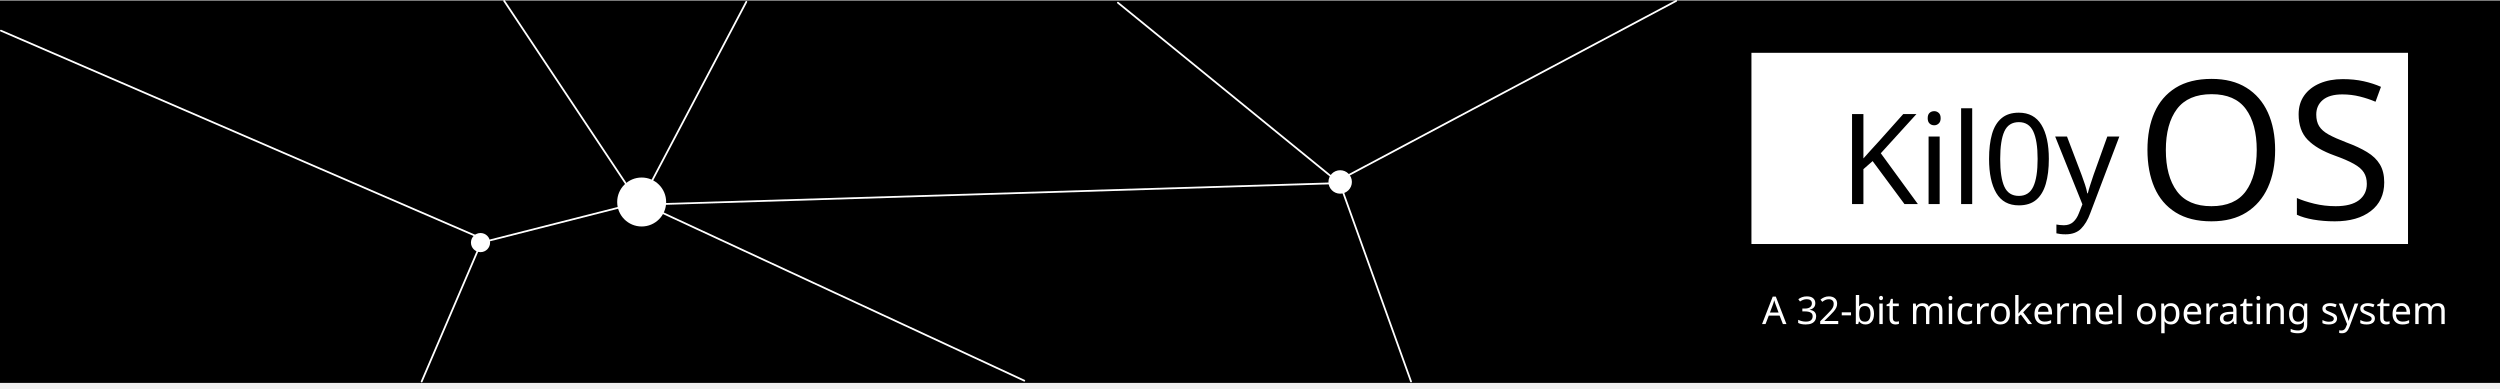
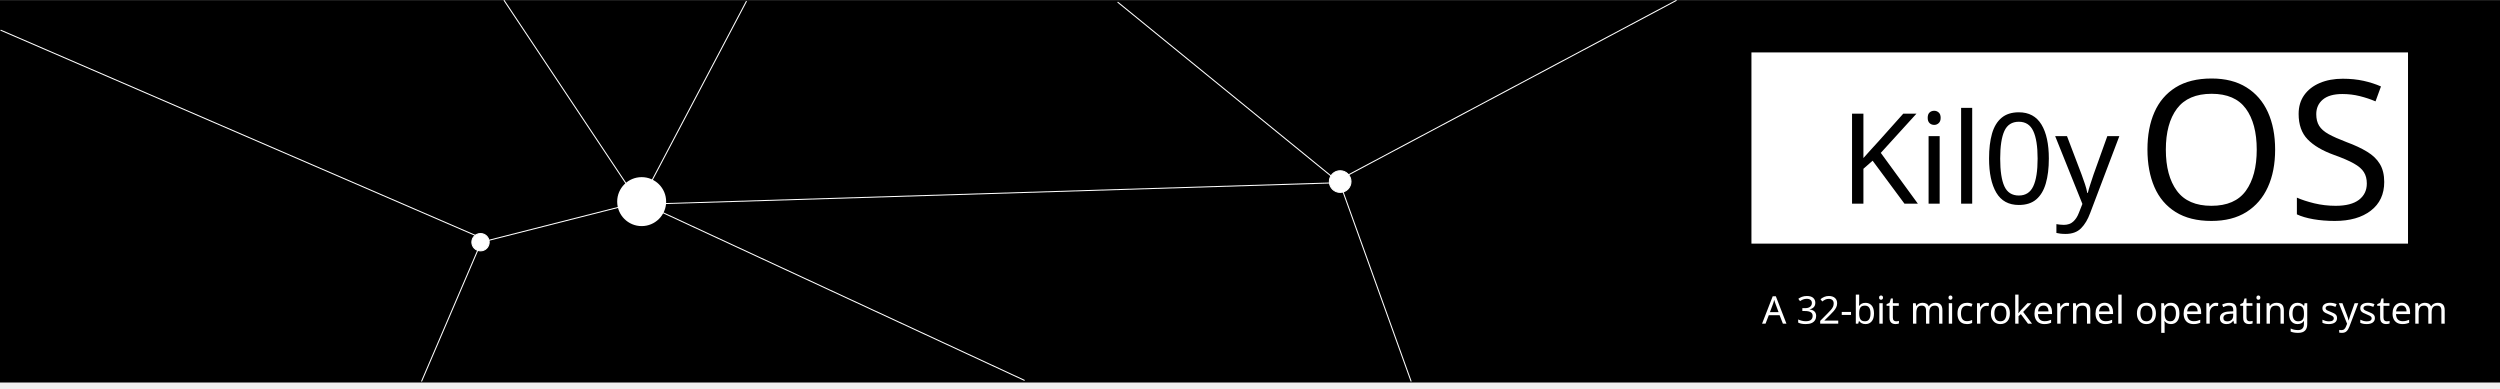
- <svg xmlns="http://www.w3.org/2000/svg" version="1.1" width="693" height="107.809" viewBox="0,0,693,107.809">
-   <g transform="translate(56.54982,-124.0044)">
+ <svg xmlns="http://www.w3.org/2000/svg" version="1.1" width="1209.23" height="187.932" viewBox="0,0,1209.23,187.932">
+   <g transform="translate(611.0045,-78.13055)">
    <g data-paper-data="{&quot;isPaintingLayer&quot;:true}" fill-rule="nonzero" stroke-linejoin="miter" stroke-miterlimit="10" stroke-dasharray="" stroke-dashoffset="0" style="mix-blend-mode: normal">
-       <path d="M-56.55,230.143v-106h693v106z" fill="#000000" stroke="none" stroke-width="0" stroke-linecap="butt" />
-       <path d="M428.95,191.643v-53h182v53z" fill="#ffffff" stroke="none" stroke-width="0" stroke-linecap="butt" />
-       <text transform="translate(453.4502,180.575) scale(0.87363,0.87363)" font-size="40" xml:space="preserve" fill="#000000" fill-rule="nonzero" stroke="none" stroke-width="1" stroke-linecap="butt" stroke-linejoin="miter" stroke-miterlimit="10" stroke-dasharray="" stroke-dashoffset="0" font-family="Sans Serif" font-weight="normal" text-anchor="start" style="mix-blend-mode: normal">
+       <path d="M-611.004,263.147v-184.962h1209.23v184.962z" fill="#000000" stroke="none" stroke-width="0" stroke-linecap="butt" />
+       <path d="M236.154,195.968v-92.481h317.575v92.481z" fill="#ffffff" stroke="none" stroke-width="0" stroke-linecap="butt" />
+       <text transform="translate(278.9048,176.6555) scale(1.52441,1.52441)" font-size="40" xml:space="preserve" fill="#000000" fill-rule="nonzero" stroke="none" stroke-width="1" stroke-linecap="butt" stroke-linejoin="miter" stroke-miterlimit="10" stroke-dasharray="" stroke-dashoffset="0" font-family="Sans Serif" font-weight="normal" text-anchor="start" style="mix-blend-mode: normal">
        <tspan x="0" dy="0">Kil0y</tspan>
        <tspan x="0" dy="46.15px"> </tspan>
      </text>
-       <text transform="translate(535.4502,184.8107) scale(1.3427,1.3427)" font-size="40" xml:space="preserve" fill="#000000" fill-rule="nonzero" stroke="none" stroke-width="1" stroke-linecap="butt" stroke-linejoin="miter" stroke-miterlimit="10" stroke-dasharray="" stroke-dashoffset="0" font-family="Sans Serif" font-weight="normal" text-anchor="start" style="mix-blend-mode: normal">
+       <text transform="translate(421.9882,184.0464) scale(2.3429,2.3429)" font-size="40" xml:space="preserve" fill="#000000" fill-rule="nonzero" stroke="none" stroke-width="1" stroke-linecap="butt" stroke-linejoin="miter" stroke-miterlimit="10" stroke-dasharray="" stroke-dashoffset="0" font-family="Sans Serif" font-weight="normal" text-anchor="start" style="mix-blend-mode: normal">
        <tspan x="0" dy="0">OS</tspan>
      </text>
-       <text transform="translate(431.8893,213.8379) scale(0.26521,0.26521)" font-size="40" xml:space="preserve" fill="#ffffff" fill-rule="nonzero" stroke="none" stroke-width="1" stroke-linecap="butt" stroke-linejoin="miter" stroke-miterlimit="10" stroke-dasharray="" stroke-dashoffset="0" font-family="Sans Serif" font-weight="normal" text-anchor="start" style="mix-blend-mode: normal">
+       <text transform="translate(241.2828,234.6965) scale(0.46277,0.46277)" font-size="40" xml:space="preserve" fill="#ffffff" fill-rule="nonzero" stroke="none" stroke-width="1" stroke-linecap="butt" stroke-linejoin="miter" stroke-miterlimit="10" stroke-dasharray="" stroke-dashoffset="0" font-family="Sans Serif" font-weight="normal" text-anchor="start" style="mix-blend-mode: normal">
        <tspan x="0" dy="0">A 32-bit microkernel operating system </tspan>
      </text>
-       <path d="M114.534,180c0,-3.748 3.038,-6.786 6.786,-6.786c3.748,0 6.786,3.038 6.786,6.786c0,3.748 -3.038,6.786 -6.786,6.786c-3.748,0 -6.786,-3.038 -6.786,-6.786z" fill="#ffffff" stroke="none" stroke-width="0" stroke-linecap="butt" />
-       <path d="M311.944,174.442c0,-1.658 1.344,-3.001 3.001,-3.001c1.658,0 3.001,1.344 3.001,3.001c0,1.658 -1.344,3.001 -3.001,3.001c-1.658,0 -3.001,-1.344 -3.001,-3.001z" fill="#ffffff" stroke="#ffffff" stroke-width="0.5" stroke-linecap="butt" />
-       <path d="M74.249,191.249c0,-1.326 1.075,-2.401 2.401,-2.401c1.326,0 2.401,1.075 2.401,2.401c0,1.326 -1.075,2.401 -2.401,2.401c-1.326,0 -2.401,-1.075 -2.401,-2.401z" fill="#ffffff" stroke="#ffffff" stroke-width="0.5" stroke-linecap="butt" />
-       <path d="M150.336,124.504l-29.25,55.5l-44.25,11.25l-16.5,38.5" fill="none" stroke="#ffffff" stroke-width="0.5" stroke-linecap="round" />
-       <path d="M334.586,229.754l-19.75,-55l-194,6l-37.635,-56.5" fill="none" stroke="#ffffff" stroke-width="0.5" stroke-linecap="round" />
-       <path d="M408.086,124.254l-94,50l-60.75,-49.5" fill="none" stroke="#ffffff" stroke-width="0.5" stroke-linecap="round" />
-       <path d="M76.7,190.004l-133,-57.5" fill="none" stroke="#ffffff" stroke-width="0.5" stroke-linecap="round" />
-       <path d="M119.2,182.754l-3.25,-5" fill="none" stroke="#ffffff" stroke-width="0.5" stroke-linecap="round" />
-       <path d="M121.224,180.291l106.154,49.231" fill="none" stroke="#ffffff" stroke-width="0.5" stroke-linecap="round" />
+       <path d="M-312.478,175.652c0,-6.539 5.301,-11.841 11.841,-11.841c6.539,0 11.841,5.301 11.841,11.841c0,6.539 -5.301,11.841 -11.841,11.841c-6.539,0 -11.841,-5.301 -11.841,-11.841z" fill="#ffffff" stroke="none" stroke-width="0" stroke-linecap="butt" />
+       <path d="M31.988,165.953c0,-2.892 2.345,-5.237 5.237,-5.237c2.892,0 5.237,2.345 5.237,5.237c0,2.892 -2.345,5.237 -5.237,5.237c-2.892,0 -5.237,-2.345 -5.237,-5.237z" fill="#ffffff" stroke="#ffffff" stroke-width="0.5" stroke-linecap="butt" />
+       <path d="M-382.771,195.28c0,-2.314 1.876,-4.189 4.189,-4.189c2.314,0 4.189,1.876 4.189,4.189c0,2.314 -1.876,4.189 -4.189,4.189c-2.314,0 -4.189,-1.876 -4.189,-4.189z" fill="#ffffff" stroke="#ffffff" stroke-width="0.5" stroke-linecap="butt" />
+       <path d="M-250.006,78.817l-51.039,96.843l-77.213,19.63l-28.791,67.179" fill="none" stroke="#ffffff" stroke-width="0.5" stroke-linecap="round" />
+       <path d="M-367.152,78.381l65.671,98.588l338.515,-10.47l34.462,95.971" fill="none" stroke="#ffffff" stroke-width="0.5" stroke-linecap="round" />
+       <path d="M199.747,78.381l-164.022,87.246l-106.004,-86.374" fill="none" stroke="#ffffff" stroke-width="0.5" stroke-linecap="round" />
+       <path d="M-378.494,193.109l-232.074,-100.333" fill="none" stroke="#ffffff" stroke-width="0.5" stroke-linecap="round" />
+       <path d="M-304.335,180.458l-5.671,-8.725" fill="none" stroke="#ffffff" stroke-width="0.5" stroke-linecap="round" />
+       <path d="M-115.573,262.064l-185.23,-85.904" fill="none" stroke="#ffffff" stroke-width="0.5" stroke-linecap="round" />
    </g>
  </g>
</svg>
